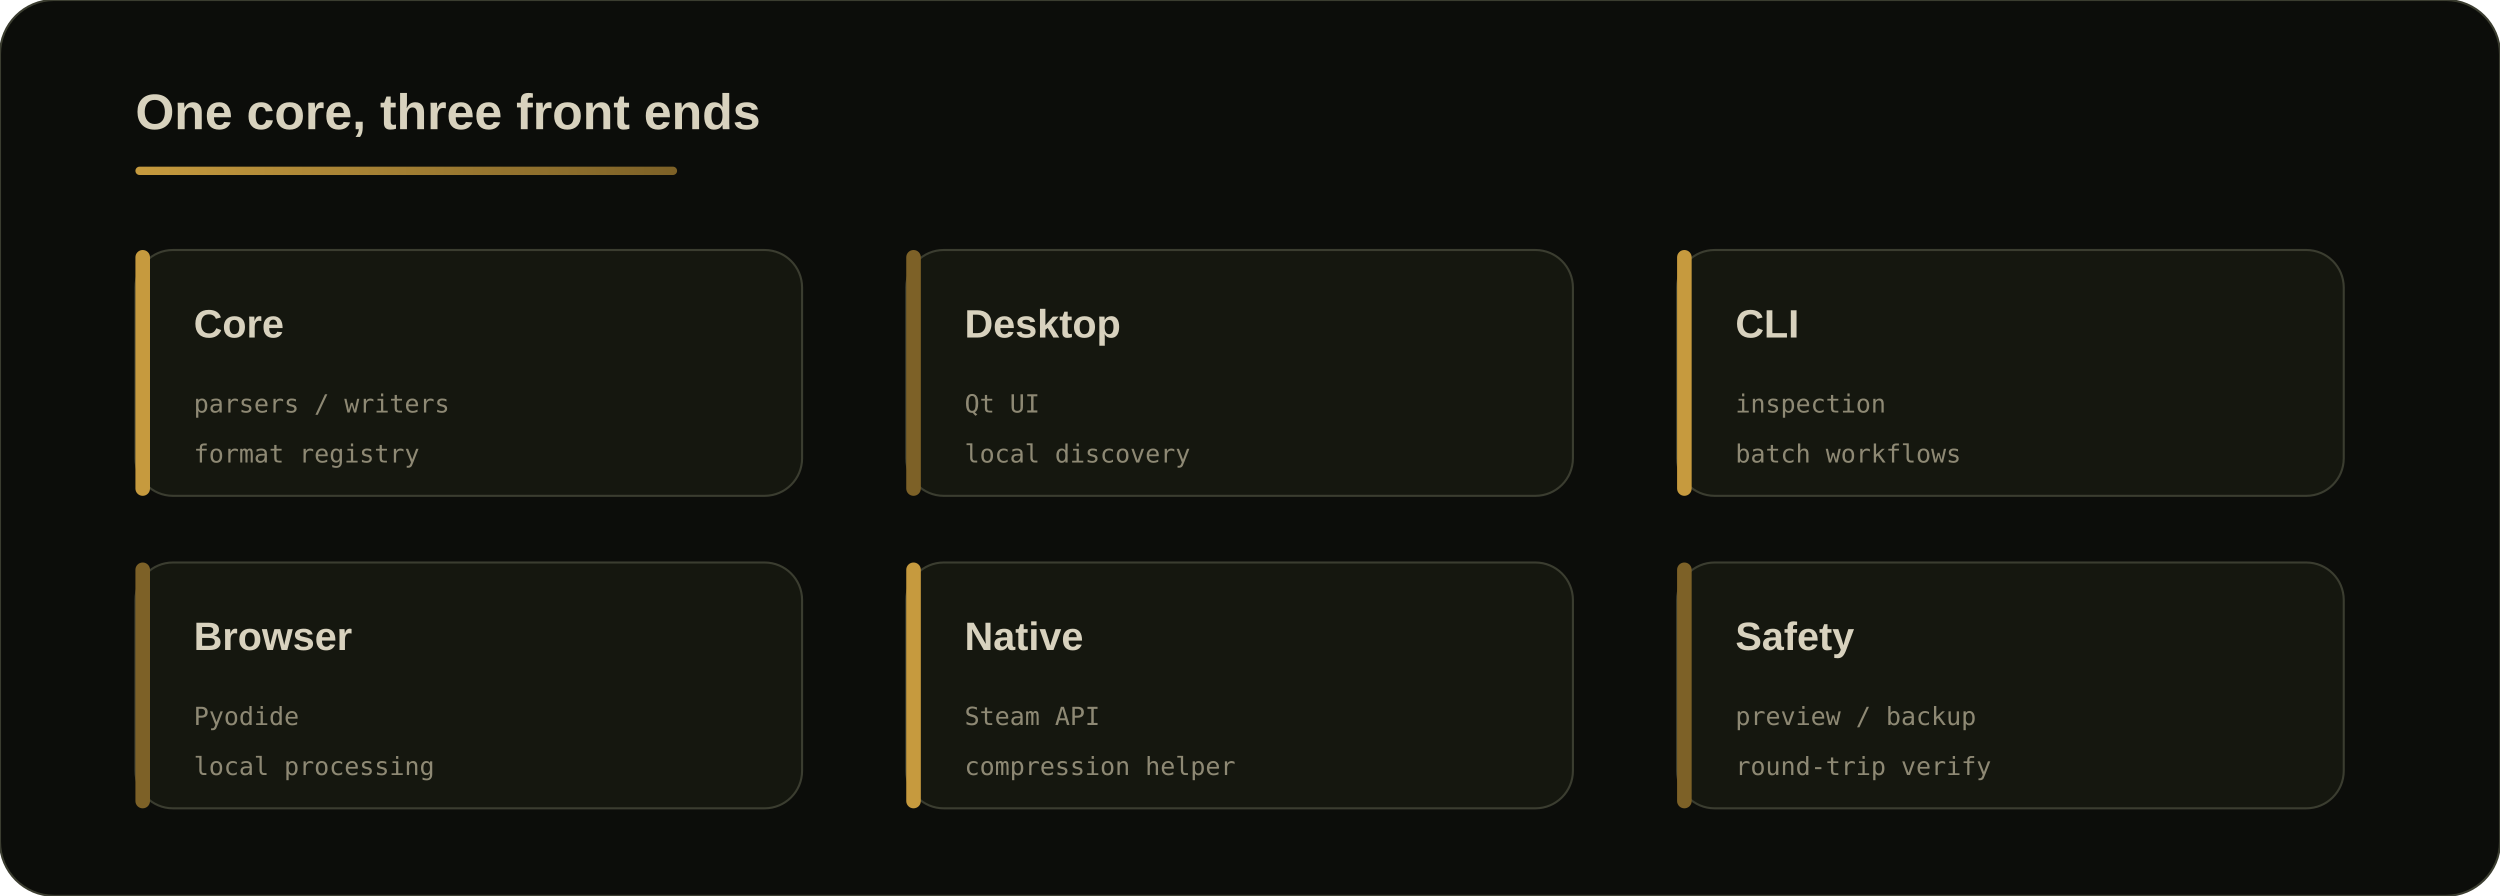
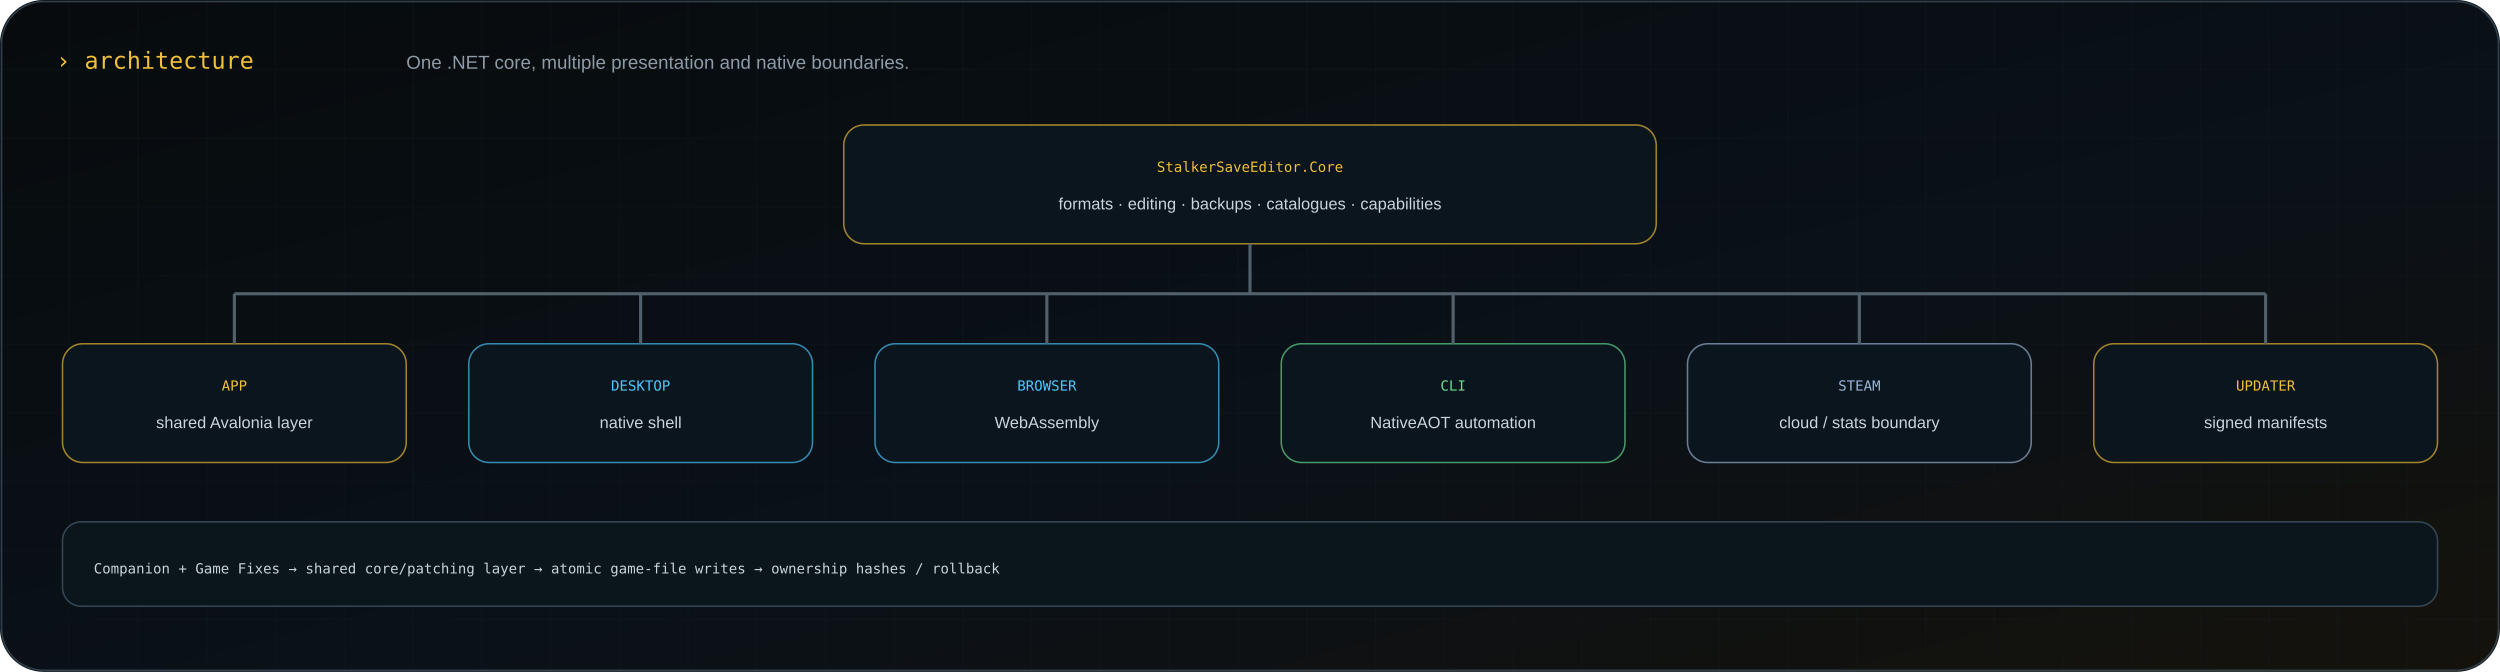
- <svg xmlns="http://www.w3.org/2000/svg" width="1200" height="430" viewBox="0 0 1200 430">
+ <svg xmlns="http://www.w3.org/2000/svg" width="1600" height="430" viewBox="0 0 1600 430">
  <defs>
-     <linearGradient id="a">
-       <stop stop-color="#C69A3E" />
-       <stop offset="1" stop-color="#7D6127" />
+     <linearGradient id="bg" x1="0" y1="0" x2="1" y2="1">
+       <stop stop-color="#070b0d" />
+       <stop offset=".58" stop-color="#0a1118" />
+       <stop offset="1" stop-color="#15120b" />
    </linearGradient>
+     <pattern id="grid" width="44" height="44" patternUnits="userSpaceOnUse">
+       <path d="M44 0H0V44" fill="none" stroke="#19252d" />
+     </pattern>
  </defs>
-   <rect width="1200" height="100%" rx="26" fill="#0C0D0A" stroke="#3B3D30" />
-   <text x="65" y="62" fill="#D8D2BE" font-family="Arial" font-size="24" font-weight="700">One core, three front ends</text>
-   <rect x="65" y="80" width="260" height="4" rx="2" fill="url(#a)" />
-   <g>
-     <rect x="65" y="120" width="320" height="118" rx="18" fill="#15170F" stroke="#3B3D30" />
-     <rect x="65" y="120" width="7" height="118" rx="3.5" fill="#C69A3E" />
-     <text x="93" y="162" fill="#D8D2BE" font-family="Arial" font-size="19" font-weight="700">Core</text>
-     <text x="93" y="198" fill="#8E8974" font-family="monospace" font-size="12">parsers / writers</text>
-     <text x="93" y="222" fill="#8E8974" font-family="monospace" font-size="12">format registry</text>
+   <rect width="1600" height="430" rx="28" fill="url(#bg)" />
+   <rect width="1600" height="430" rx="28" fill="url(#grid)" opacity=".25" />
+   <rect x="1" y="1" width="1598" height="428" rx="27" fill="none" stroke="#31404d" />
+   <text x="36" y="44" fill="#f2c037" font-family="monospace" font-size="15">› architecture</text>
+   <text x="260" y="44" fill="#8e9ba7" font-family="Arial" font-size="12">One .NET core, multiple presentation and native boundaries.</text>
+   <g transform="translate(540 80)">
+     <rect width="520" height="76" rx="13" fill="#0a151d" stroke="#f2c037" stroke-opacity=".65" />
+     <text x="260" y="30" text-anchor="middle" fill="#f2c037" font-family="monospace" font-size="9">StalkerSaveEditor.Core</text>
+     <text x="260" y="54" text-anchor="middle" fill="#ccd4da" font-family="Arial" font-size="10.5">formats · editing · backups · catalogues · capabilities</text>
  </g>
-   <g>
-     <rect x="435" y="120" width="320" height="118" rx="18" fill="#15170F" stroke="#3B3D30" />
-     <rect x="435" y="120" width="7" height="118" rx="3.5" fill="#7D6127" />
-     <text x="463" y="162" fill="#D8D2BE" font-family="Arial" font-size="19" font-weight="700">Desktop</text>
-     <text x="463" y="198" fill="#8E8974" font-family="monospace" font-size="12">Qt UI</text>
-     <text x="463" y="222" fill="#8E8974" font-family="monospace" font-size="12">local discovery</text>
+   <g transform="translate(40 220)">
+     <rect width="220" height="76" rx="13" fill="#0a151d" stroke="#f2c037" stroke-opacity=".65" />
+     <text x="110" y="30" text-anchor="middle" fill="#f2c037" font-family="monospace" font-size="9">APP</text>
+     <text x="110" y="54" text-anchor="middle" fill="#ccd4da" font-family="Arial" font-size="10.5">shared Avalonia layer</text>
  </g>
-   <g>
-     <rect x="805" y="120" width="320" height="118" rx="18" fill="#15170F" stroke="#3B3D30" />
-     <rect x="805" y="120" width="7" height="118" rx="3.5" fill="#C69A3E" />
-     <text x="833" y="162" fill="#D8D2BE" font-family="Arial" font-size="19" font-weight="700">CLI</text>
-     <text x="833" y="198" fill="#8E8974" font-family="monospace" font-size="12">inspection</text>
-     <text x="833" y="222" fill="#8E8974" font-family="monospace" font-size="12">batch workflows</text>
+   <g transform="translate(300 220)">
+     <rect width="220" height="76" rx="13" fill="#0a151d" stroke="#4cc9ff" stroke-opacity=".65" />
+     <text x="110" y="30" text-anchor="middle" fill="#4cc9ff" font-family="monospace" font-size="9">DESKTOP</text>
+     <text x="110" y="54" text-anchor="middle" fill="#ccd4da" font-family="Arial" font-size="10.5">native shell</text>
  </g>
-   <g>
-     <rect x="65" y="270" width="320" height="118" rx="18" fill="#15170F" stroke="#3B3D30" />
-     <rect x="65" y="270" width="7" height="118" rx="3.5" fill="#7D6127" />
-     <text x="93" y="312" fill="#D8D2BE" font-family="Arial" font-size="19" font-weight="700">Browser</text>
-     <text x="93" y="348" fill="#8E8974" font-family="monospace" font-size="12">Pyodide</text>
-     <text x="93" y="372" fill="#8E8974" font-family="monospace" font-size="12">local processing</text>
+   <g transform="translate(560 220)">
+     <rect width="220" height="76" rx="13" fill="#0a151d" stroke="#4cc9ff" stroke-opacity=".65" />
+     <text x="110" y="30" text-anchor="middle" fill="#4cc9ff" font-family="monospace" font-size="9">BROWSER</text>
+     <text x="110" y="54" text-anchor="middle" fill="#ccd4da" font-family="Arial" font-size="10.5">WebAssembly</text>
  </g>
-   <g>
-     <rect x="435" y="270" width="320" height="118" rx="18" fill="#15170F" stroke="#3B3D30" />
-     <rect x="435" y="270" width="7" height="118" rx="3.5" fill="#C69A3E" />
-     <text x="463" y="312" fill="#D8D2BE" font-family="Arial" font-size="19" font-weight="700">Native</text>
-     <text x="463" y="348" fill="#8E8974" font-family="monospace" font-size="12">Steam API</text>
-     <text x="463" y="372" fill="#8E8974" font-family="monospace" font-size="12">compression helper</text>
+   <g transform="translate(820 220)">
+     <rect width="220" height="76" rx="13" fill="#0a151d" stroke="#66df91" stroke-opacity=".65" />
+     <text x="110" y="30" text-anchor="middle" fill="#66df91" font-family="monospace" font-size="9">CLI</text>
+     <text x="110" y="54" text-anchor="middle" fill="#ccd4da" font-family="Arial" font-size="10.5">NativeAOT automation</text>
  </g>
-   <g>
-     <rect x="805" y="270" width="320" height="118" rx="18" fill="#15170F" stroke="#3B3D30" />
-     <rect x="805" y="270" width="7" height="118" rx="3.5" fill="#7D6127" />
-     <text x="833" y="312" fill="#D8D2BE" font-family="Arial" font-size="19" font-weight="700">Safety</text>
-     <text x="833" y="348" fill="#8E8974" font-family="monospace" font-size="12">preview / backup</text>
-     <text x="833" y="372" fill="#8E8974" font-family="monospace" font-size="12">round-trip verify</text>
+   <g transform="translate(1080 220)">
+     <rect width="220" height="76" rx="13" fill="#0a151d" stroke="#9bb6d8" stroke-opacity=".65" />
+     <text x="110" y="30" text-anchor="middle" fill="#9bb6d8" font-family="monospace" font-size="9">STEAM</text>
+     <text x="110" y="54" text-anchor="middle" fill="#ccd4da" font-family="Arial" font-size="10.5">cloud / stats boundary</text>
  </g>
+   <g transform="translate(1340 220)">
+     <rect width="220" height="76" rx="13" fill="#0a151d" stroke="#f2c037" stroke-opacity=".65" />
+     <text x="110" y="30" text-anchor="middle" fill="#f2c037" font-family="monospace" font-size="9">UPDATER</text>
+     <text x="110" y="54" text-anchor="middle" fill="#ccd4da" font-family="Arial" font-size="10.5">signed manifests</text>
+   </g>
+   <path d="M800 156V188 M800 188H150 M800 188H410 M800 188H670 M800 188H930 M800 188H1190 M800 188H1450 M150 188V220 M410 188V220 M670 188V220 M930 188V220 M1190 188V220 M1450 188V220" stroke="#51616b" stroke-width="2" />
+   <rect x="40" y="334" width="1520" height="54" rx="12" fill="#0b151c" stroke="#344653" />
+   <text x="60" y="367" fill="#cbd3d8" font-family="monospace" font-size="9">Companion + Game Fixes → shared core/patching layer → atomic game-file writes → ownership hashes / rollback</text>
</svg>
